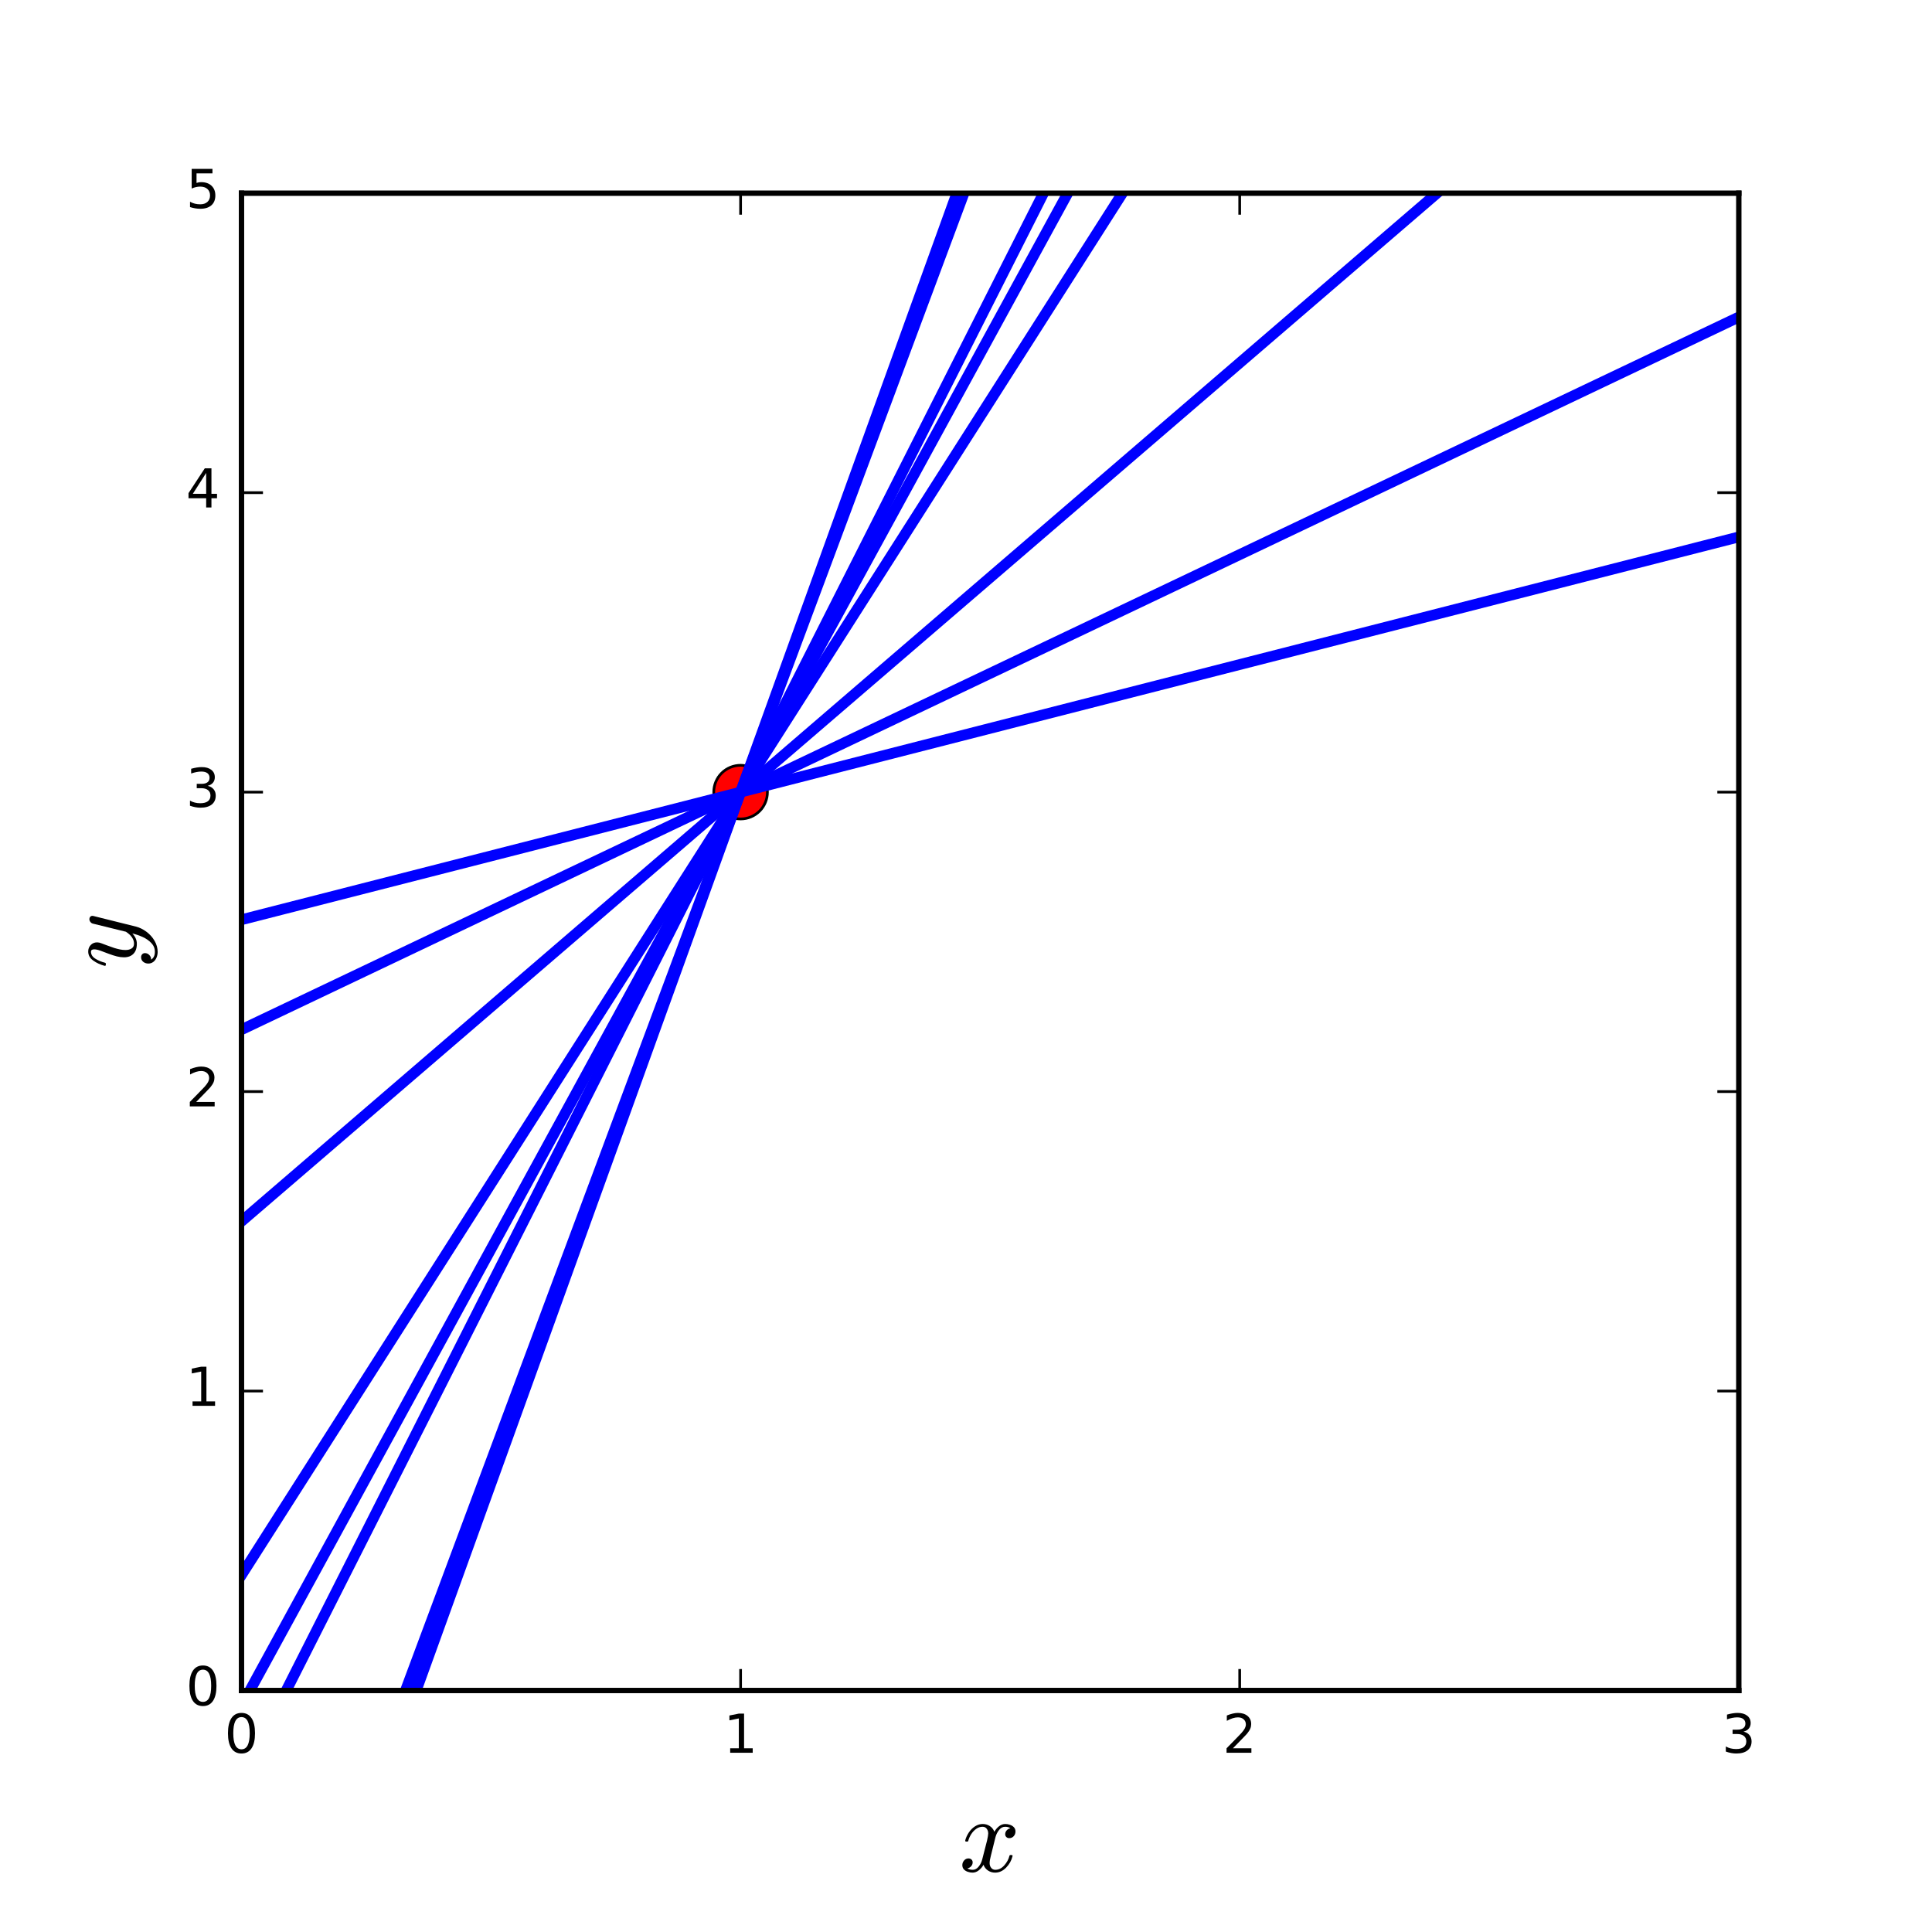
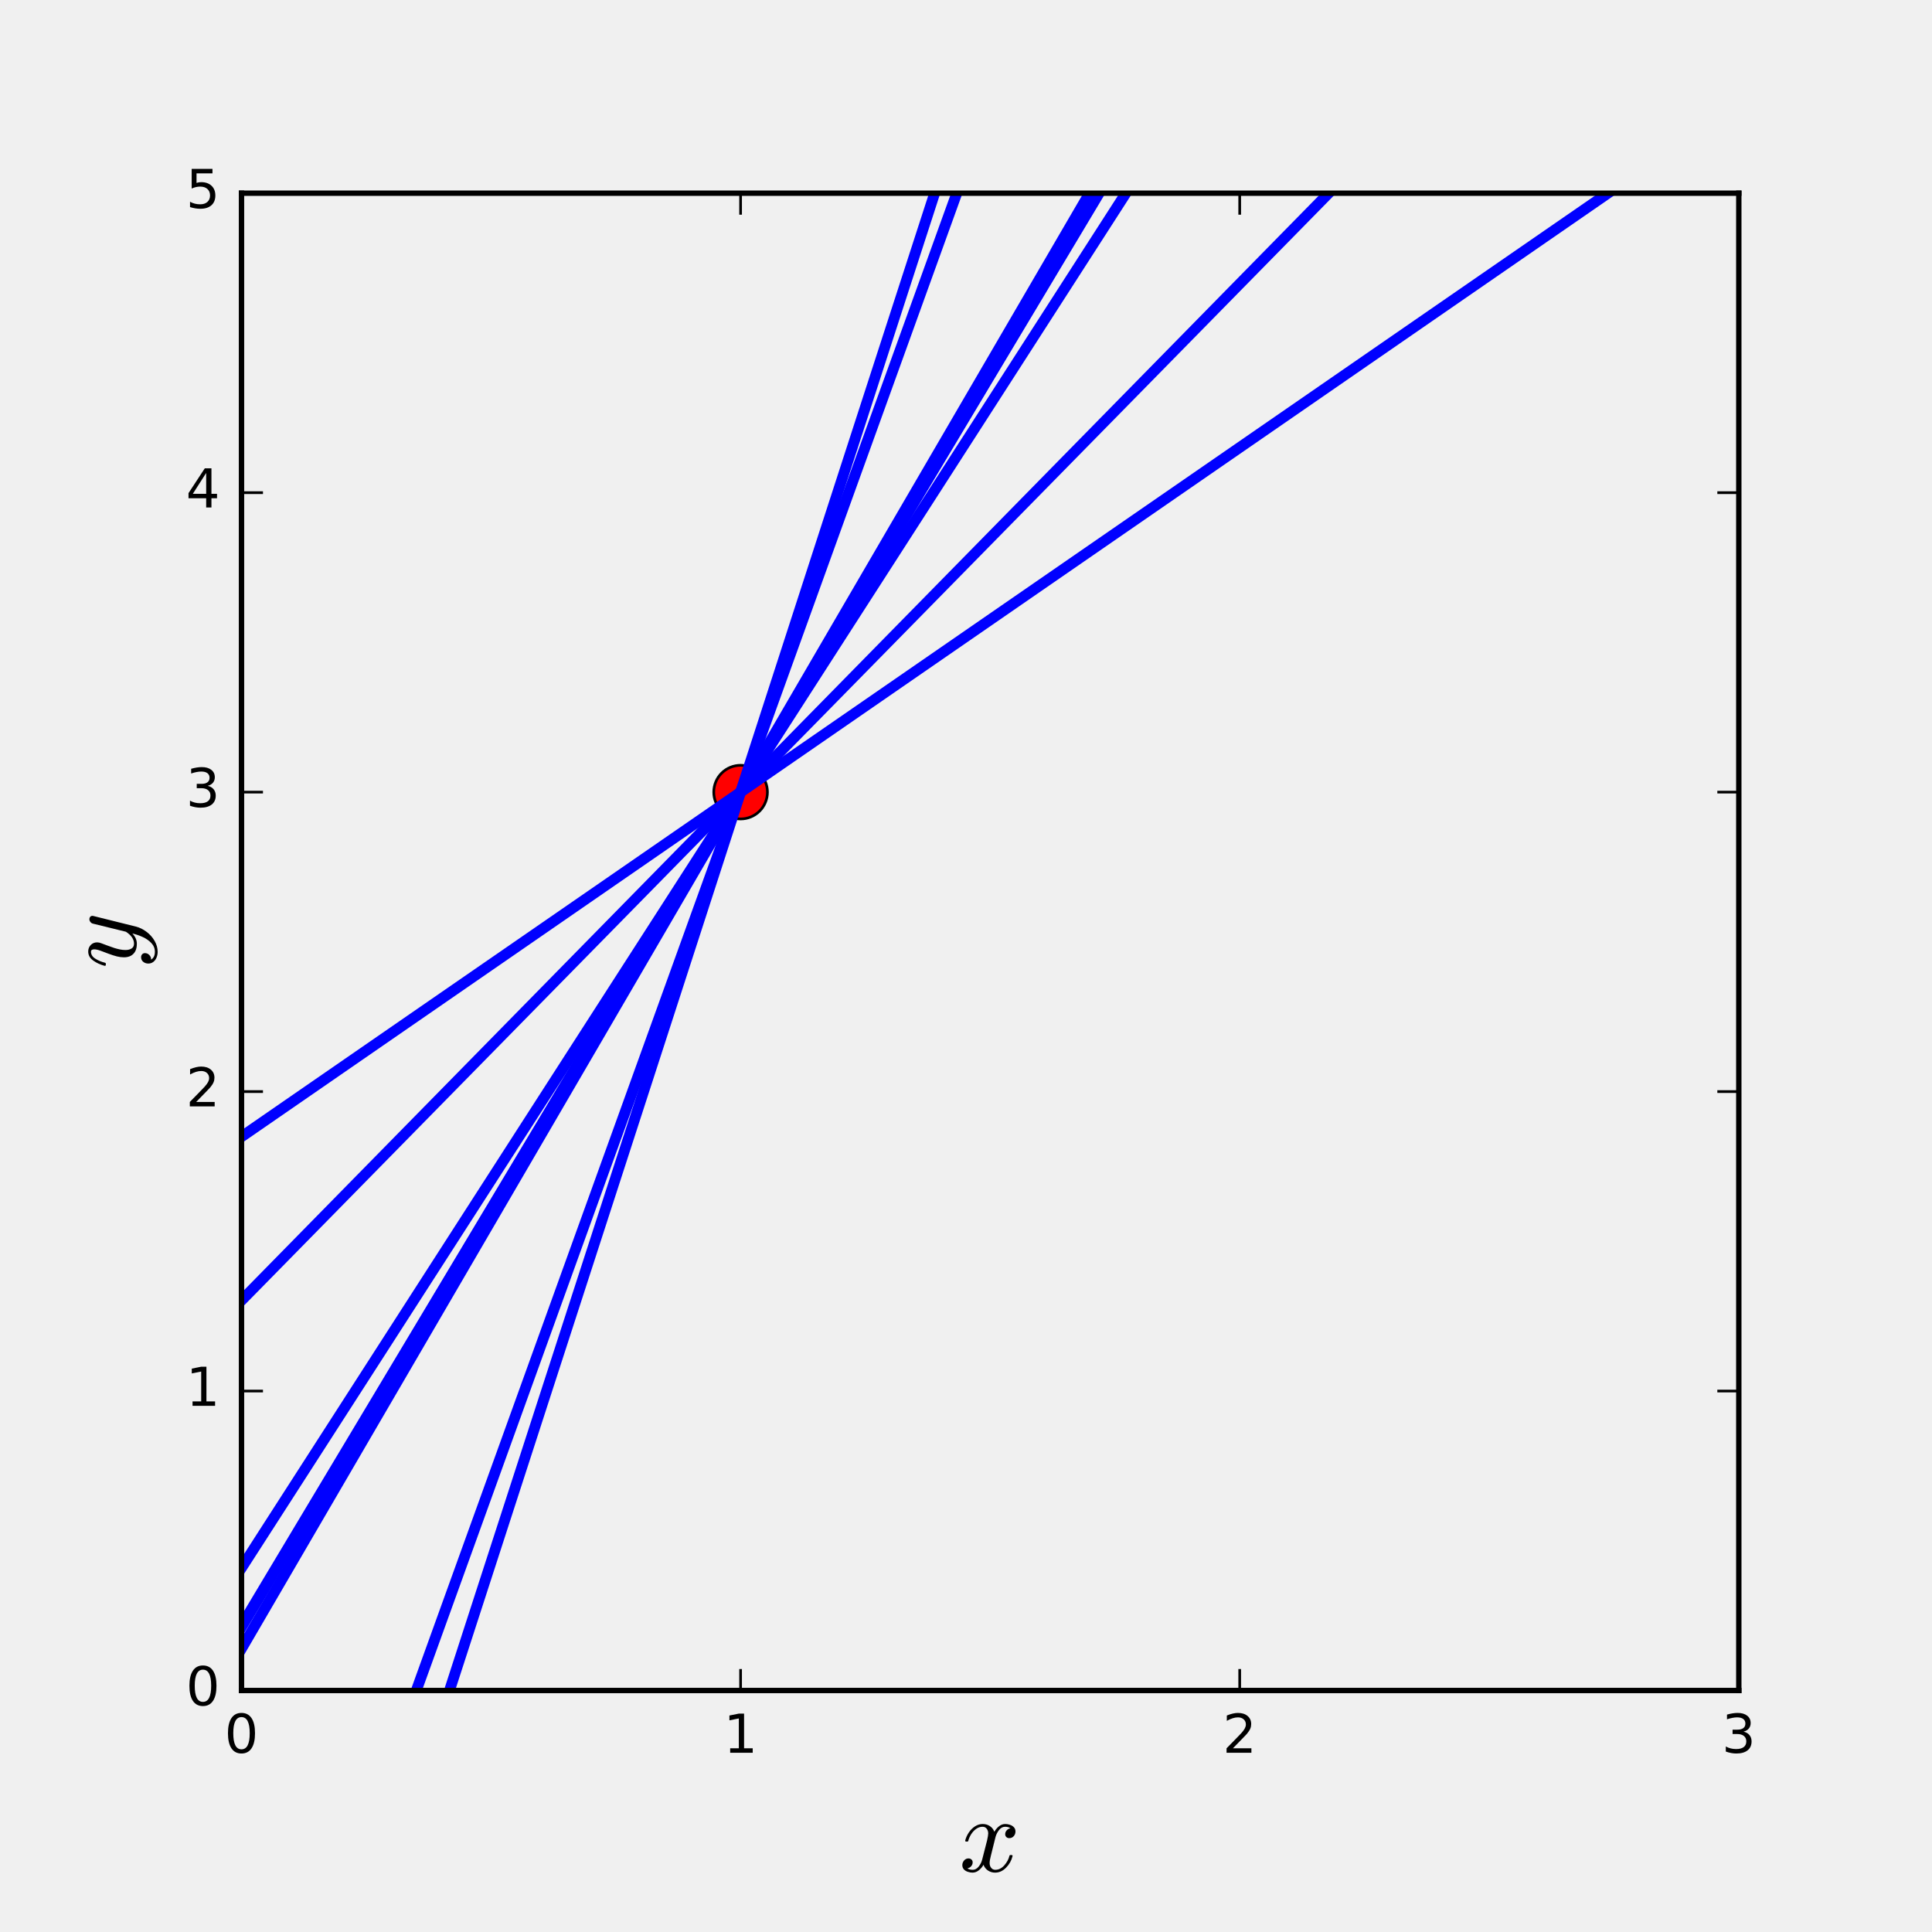
<svg xmlns="http://www.w3.org/2000/svg" xmlns:xlink="http://www.w3.org/1999/xlink" height="360pt" version="1.1" viewBox="0 0 360 360" width="360pt">
  <defs>
    <style type="text/css">
*{stroke-linecap:butt;stroke-linejoin:round;stroke-miterlimit:100000;}
  </style>
  </defs>
  <g id="figure_1">
    <g id="patch_1">
-       <path d="M 0 360  L 360 360  L 360 0  L 0 0  z " style="fill:#ffffff;" />
+       <path d="M 0 360  L 360 360  L 360 0  L 0 0  L 0 360  z " style="fill:none;" />
    </g>
    <g id="axes_1">
      <g id="patch_2">
-         <path d="M 45 315  L 324 315  L 324 36  L 45 36  z " style="fill:#ffffff;" />
+         <path d="M 45 315  L 324 315  L 324 36  L 45 36  L 45 315  z " style="fill:none;" />
      </g>
      <g id="line2d_1">
        <defs>
-           <path d="M 0 5  C 1.326 5 2.598 4.473 3.536 3.536  C 4.473 2.598 5 1.326 5 0  C 5 -1.326 4.473 -2.598 3.536 -3.536  C 2.598 -4.473 1.326 -5 0 -5  C -1.326 -5 -2.598 -4.473 -3.536 -3.536  C -4.473 -2.598 -5 -1.326 -5 0  C -5 1.326 -4.473 2.598 -3.536 3.536  C -2.598 4.473 -1.326 5 0 5  z " id="m6c364ccab4" style="stroke:#000000;stroke-width:0.5;" />
+           <path d="M 0 5  C 1.326 5 2.598 4.473 3.536 3.536  C 4.473 2.598 5 1.326 5 0  C 5 -1.326 4.473 -2.598 3.536 -3.536  C 2.598 -4.473 1.326 -5 0 -5  C -1.326 -5 -2.598 -4.473 -3.536 -3.536  C -4.473 -2.598 -5 -1.326 -5 0  C -5 1.326 -4.473 2.598 -3.536 3.536  C -2.598 4.473 -1.326 5 0 5  z " id="m69c49e0733" style="stroke:#000000;stroke-width:0.5;" />
        </defs>
-         <g clip-path="url(#pb0cd413ce6)">
-           <use style="fill:#ff0000;stroke:#000000;stroke-width:0.5;" x="138.0" xlink:href="#m6c364ccab4" y="147.6" />
+         <g clip-path="url(#p4f046f8ebc)">
+           <use style="fill:#ff0000;stroke:#000000;stroke-width:0.5;" x="138.0" xlink:href="#m69c49e0733" y="147.6" />
        </g>
      </g>
      <g id="line2d_2">
-         <path clip-path="url(#pb0cd413ce6)" d="M 45 396.933  M 58.403 361  L 193.427 -1  " style="fill:none;stroke:#0000ff;stroke-linecap:square;stroke-width:2.0;" />
+         <path clip-path="url(#p4f046f8ebc)" d="M 45 434.601  M 68.85 361  L 186.152 -1  " style="fill:none;stroke:#0000ff;stroke-linecap:square;stroke-width:2.0;" />
      </g>
      <g id="line2d_3">
-         <path clip-path="url(#pb0cd413ce6)" d="M 45 171.375  L 324 100.05  " style="fill:none;stroke:#0000ff;stroke-linecap:square;stroke-width:2.0;" />
+         <path clip-path="url(#p4f046f8ebc)" d="M 45 405.23  M 60.966 361  L 191.642 -1  " style="fill:none;stroke:#0000ff;stroke-linecap:square;stroke-width:2.0;" />
      </g>
      <g id="line2d_4">
-         <path clip-path="url(#pb0cd413ce6)" d="M 45 191.86  L 324 59.081  " style="fill:none;stroke:#0000ff;stroke-linecap:square;stroke-width:2.0;" />
+         <path clip-path="url(#p4f046f8ebc)" d="M 45 211.817  L 324 19.165  " style="fill:none;stroke:#0000ff;stroke-linecap:square;stroke-width:2.0;" />
      </g>
      <g id="line2d_5">
-         <path clip-path="url(#pb0cd413ce6)" d="M 45 405.157  M 60.944 361  L 191.657 -1  " style="fill:none;stroke:#0000ff;stroke-linecap:square;stroke-width:2.0;" />
+         <path clip-path="url(#p4f046f8ebc)" d="M 45 303.186  L 226.824 -1  " style="fill:none;stroke:#0000ff;stroke-linecap:square;stroke-width:2.0;" />
      </g>
      <g id="line2d_6">
-         <path clip-path="url(#pb0cd413ce6)" d="M 45 317.863  L 219.167 -1  " style="fill:none;stroke:#0000ff;stroke-linecap:square;stroke-width:2.0;" />
+         <path clip-path="url(#p4f046f8ebc)" d="M 45 302.934  L 226.968 -1  " style="fill:none;stroke:#0000ff;stroke-linecap:square;stroke-width:2.0;" />
      </g>
      <g id="line2d_7">
-         <path clip-path="url(#pb0cd413ce6)" d="M 45 227.583  L 310.783 -1  " style="fill:none;stroke:#0000ff;stroke-linecap:square;stroke-width:2.0;" />
+         <path clip-path="url(#p4f046f8ebc)" d="M 45 242.315  L 283.909 -1  " style="fill:none;stroke:#0000ff;stroke-linecap:square;stroke-width:2.0;" />
      </g>
      <g id="line2d_8">
-         <path clip-path="url(#pb0cd413ce6)" d="M 45 293.48  L 232.734 -1  " style="fill:none;stroke:#0000ff;stroke-linecap:square;stroke-width:2.0;" />
+         <path clip-path="url(#p4f046f8ebc)" d="M 45 292.158  L 233.6 -1  " style="fill:none;stroke:#0000ff;stroke-linecap:square;stroke-width:2.0;" />
      </g>
      <g id="line2d_9">
-         <path clip-path="url(#pb0cd413ce6)" d="M 45 331.488  L 213.153 -1  " style="fill:none;stroke:#0000ff;stroke-linecap:square;stroke-width:2.0;" />
+         <path clip-path="url(#p4f046f8ebc)" d="M 45 307.209  L 224.585 -1  " style="fill:none;stroke:#0000ff;stroke-linecap:square;stroke-width:2.0;" />
      </g>
      <g id="patch_3">
+         <path d="M 324 315  L 324 36  " style="fill:none;stroke:#000000;stroke-linecap:square;stroke-linejoin:miter;" />
+       </g>
+       <g id="patch_4">
        <path d="M 45 315  L 324 315  " style="fill:none;stroke:#000000;stroke-linecap:square;stroke-linejoin:miter;" />
-       </g>
-       <g id="patch_4">
-         <path d="M 45 36  L 324 36  " style="fill:none;stroke:#000000;stroke-linecap:square;stroke-linejoin:miter;" />
      </g>
      <g id="patch_5">
        <path d="M 45 315  L 45 36  " style="fill:none;stroke:#000000;stroke-linecap:square;stroke-linejoin:miter;" />
      </g>
      <g id="patch_6">
-         <path d="M 324 315  L 324 36  " style="fill:none;stroke:#000000;stroke-linecap:square;stroke-linejoin:miter;" />
+         <path d="M 45 36  L 324 36  " style="fill:none;stroke:#000000;stroke-linecap:square;stroke-linejoin:miter;" />
      </g>
      <g id="matplotlib.axis_1">
        <g id="xtick_1">
          <g id="line2d_10">
            <defs>
-               <path d="M 0 0  L 0 -4  " id="m07de67ae64" style="stroke:#000000;stroke-width:0.5;" />
-             </defs>
-             <g>
-               <use style="stroke:#000000;stroke-width:0.5;" x="45.0" xlink:href="#m07de67ae64" y="315.0" />
+               <path d="M 0 0  L 0 -4  " id="me26fc4866f" style="stroke:#000000;stroke-width:0.5;" />
+             </defs>
+             <g>
+               <use style="stroke:#000000;stroke-width:0.5;" x="45.0" xlink:href="#me26fc4866f" y="315.0" />
            </g>
          </g>
          <g id="line2d_11">
            <defs>
-               <path d="M 0 0  L 0 4  " id="m689c84ce65" style="stroke:#000000;stroke-width:0.5;" />
-             </defs>
-             <g>
-               <use style="stroke:#000000;stroke-width:0.5;" x="45.0" xlink:href="#m689c84ce65" y="36.0" />
+               <path d="M 0 0  L 0 4  " id="m432146c502" style="stroke:#000000;stroke-width:0.5;" />
+             </defs>
+             <g>
+               <use style="stroke:#000000;stroke-width:0.5;" x="45.0" xlink:href="#m432146c502" y="36.0" />
            </g>
          </g>
          <g id="text_1">
            <defs>
              <path d="M 31.781 66.406  Q 24.172 66.406 20.328 58.906  Q 16.5 51.422 16.5 36.375  Q 16.5 21.391 20.328 13.891  Q 24.172 6.391 31.781 6.391  Q 39.453 6.391 43.281 13.891  Q 47.125 21.391 47.125 36.375  Q 47.125 51.422 43.281 58.906  Q 39.453 66.406 31.781 66.406  M 31.781 74.219  Q 44.047 74.219 50.516 64.516  Q 56.984 54.828 56.984 36.375  Q 56.984 17.969 50.516 8.266  Q 44.047 -1.422 31.781 -1.422  Q 19.531 -1.422 13.062 8.266  Q 6.594 17.969 6.594 36.375  Q 6.594 54.828 13.062 64.516  Q 19.531 74.219 31.781 74.219  " id="BitstreamVeraSans-Roman-30" />
            </defs>
            <g transform="translate(41.81875 326.5984)scale(0.1 -0.1)">
              <use xlink:href="#BitstreamVeraSans-Roman-30" />
            </g>
          </g>
        </g>
        <g id="xtick_2">
          <g id="line2d_12">
            <g>
-               <use style="stroke:#000000;stroke-width:0.5;" x="138.0" xlink:href="#m07de67ae64" y="315.0" />
+               <use style="stroke:#000000;stroke-width:0.5;" x="138.0" xlink:href="#me26fc4866f" y="315.0" />
            </g>
          </g>
          <g id="line2d_13">
            <g>
-               <use style="stroke:#000000;stroke-width:0.5;" x="138.0" xlink:href="#m689c84ce65" y="36.0" />
+               <use style="stroke:#000000;stroke-width:0.5;" x="138.0" xlink:href="#m432146c502" y="36.0" />
            </g>
          </g>
          <g id="text_2">
            <defs>
              <path d="M 12.406 8.297  L 28.516 8.297  L 28.516 63.922  L 10.984 60.406  L 10.984 69.391  L 28.422 72.906  L 38.281 72.906  L 38.281 8.297  L 54.391 8.297  L 54.391 0  L 12.406 0  z " id="BitstreamVeraSans-Roman-31" />
            </defs>
            <g transform="translate(134.8187 326.5984)scale(0.1 -0.1)">
              <use xlink:href="#BitstreamVeraSans-Roman-31" />
            </g>
          </g>
        </g>
        <g id="xtick_3">
          <g id="line2d_14">
            <g>
-               <use style="stroke:#000000;stroke-width:0.5;" x="231.0" xlink:href="#m07de67ae64" y="315.0" />
+               <use style="stroke:#000000;stroke-width:0.5;" x="231.0" xlink:href="#me26fc4866f" y="315.0" />
            </g>
          </g>
          <g id="line2d_15">
            <g>
-               <use style="stroke:#000000;stroke-width:0.5;" x="231.0" xlink:href="#m689c84ce65" y="36.0" />
+               <use style="stroke:#000000;stroke-width:0.5;" x="231.0" xlink:href="#m432146c502" y="36.0" />
            </g>
          </g>
          <g id="text_3">
            <defs>
              <path d="M 19.188 8.297  L 53.609 8.297  L 53.609 0  L 7.328 0  L 7.328 8.297  Q 12.938 14.109 22.625 23.891  Q 32.328 33.688 34.812 36.531  Q 39.547 41.844 41.422 45.531  Q 43.312 49.219 43.312 52.781  Q 43.312 58.594 39.234 62.25  Q 35.156 65.922 28.609 65.922  Q 23.969 65.922 18.812 64.312  Q 13.672 62.703 7.812 59.422  L 7.812 69.391  Q 13.766 71.781 18.938 73  Q 24.125 74.219 28.422 74.219  Q 39.75 74.219 46.484 68.547  Q 53.219 62.891 53.219 53.422  Q 53.219 48.922 51.531 44.891  Q 49.859 40.875 45.406 35.406  Q 44.188 33.984 37.641 27.219  Q 31.109 20.453 19.188 8.297  " id="BitstreamVeraSans-Roman-32" />
            </defs>
            <g transform="translate(227.8187 326.5984)scale(0.1 -0.1)">
              <use xlink:href="#BitstreamVeraSans-Roman-32" />
            </g>
          </g>
        </g>
        <g id="xtick_4">
          <g id="line2d_16">
            <g>
-               <use style="stroke:#000000;stroke-width:0.5;" x="324.0" xlink:href="#m07de67ae64" y="315.0" />
+               <use style="stroke:#000000;stroke-width:0.5;" x="324.0" xlink:href="#me26fc4866f" y="315.0" />
            </g>
          </g>
          <g id="line2d_17">
            <g>
-               <use style="stroke:#000000;stroke-width:0.5;" x="324.0" xlink:href="#m689c84ce65" y="36.0" />
+               <use style="stroke:#000000;stroke-width:0.5;" x="324.0" xlink:href="#m432146c502" y="36.0" />
            </g>
          </g>
          <g id="text_4">
            <defs>
              <path d="M 40.578 39.312  Q 47.656 37.797 51.625 33  Q 55.609 28.219 55.609 21.188  Q 55.609 10.406 48.188 4.484  Q 40.766 -1.422 27.094 -1.422  Q 22.516 -1.422 17.656 -0.516  Q 12.797 0.391 7.625 2.203  L 7.625 11.719  Q 11.719 9.328 16.594 8.109  Q 21.484 6.891 26.812 6.891  Q 36.078 6.891 40.938 10.547  Q 45.797 14.203 45.797 21.188  Q 45.797 27.641 41.281 31.266  Q 36.766 34.906 28.719 34.906  L 20.219 34.906  L 20.219 43.016  L 29.109 43.016  Q 36.375 43.016 40.234 45.922  Q 44.094 48.828 44.094 54.297  Q 44.094 59.906 40.109 62.906  Q 36.141 65.922 28.719 65.922  Q 24.656 65.922 20.016 65.031  Q 15.375 64.156 9.812 62.312  L 9.812 71.094  Q 15.438 72.656 20.344 73.438  Q 25.25 74.219 29.594 74.219  Q 40.828 74.219 47.359 69.109  Q 53.906 64.016 53.906 55.328  Q 53.906 49.266 50.438 45.094  Q 46.969 40.922 40.578 39.312  " id="BitstreamVeraSans-Roman-33" />
            </defs>
            <g transform="translate(320.8188 326.5984)scale(0.1 -0.1)">
              <use xlink:href="#BitstreamVeraSans-Roman-33" />
            </g>
          </g>
        </g>
        <g id="text_5">
          <defs>
            <path d="M 7.812 2.875  Q 9.578 1.516 12.797 1.516  Q 15.922 1.516 18.312 4.516  Q 20.703 7.516 21.578 11.078  L 26.125 28.812  Q 27.203 33.641 27.203 35.406  Q 27.203 37.891 25.812 39.75  Q 24.422 41.609 21.922 41.609  Q 18.75 41.609 15.969 39.625  Q 13.188 37.641 11.281 34.594  Q 9.375 31.547 8.594 28.422  Q 8.406 27.781 7.812 27.781  L 6.594 27.781  Q 5.812 27.781 5.812 28.719  L 5.812 29  Q 6.781 32.719 9.125 36.25  Q 11.469 39.797 14.859 41.984  Q 18.266 44.188 22.125 44.188  Q 25.781 44.188 28.734 42.234  Q 31.688 40.281 32.906 36.922  Q 34.625 39.984 37.281 42.078  Q 39.938 44.188 43.109 44.188  Q 45.266 44.188 47.5 43.422  Q 49.75 42.672 51.172 41.109  Q 52.594 39.547 52.594 37.203  Q 52.594 34.672 50.953 32.828  Q 49.312 31 46.781 31  Q 45.172 31 44.094 32.031  Q 43.016 33.062 43.016 34.625  Q 43.016 36.719 44.453 38.297  Q 45.906 39.891 47.906 40.188  Q 46.094 41.609 42.922 41.609  Q 39.703 41.609 37.328 38.625  Q 34.969 35.641 33.984 31.984  L 29.594 14.312  Q 28.516 10.297 28.516 7.719  Q 28.516 5.172 29.953 3.344  Q 31.391 1.516 33.797 1.516  Q 38.484 1.516 42.156 5.641  Q 45.844 9.766 47.016 14.703  Q 47.219 15.281 47.797 15.281  L 49.031 15.281  Q 49.422 15.281 49.656 15.016  Q 49.906 14.75 49.906 14.406  Q 49.906 14.312 49.812 14.109  Q 48.391 8.156 43.844 3.516  Q 39.312 -1.125 33.594 -1.125  Q 29.938 -1.125 26.984 0.844  Q 24.031 2.828 22.797 6.203  Q 21.234 3.266 18.469 1.062  Q 15.719 -1.125 12.594 -1.125  Q 10.453 -1.125 8.172 -0.359  Q 5.906 0.391 4.484 1.953  Q 3.078 3.516 3.078 5.906  Q 3.078 8.25 4.703 10.172  Q 6.344 12.109 8.797 12.109  Q 10.453 12.109 11.578 11.109  Q 12.703 10.109 12.703 8.5  Q 12.703 6.391 11.297 4.828  Q 9.906 3.266 7.812 2.875  " id="Cmmi10-78" />
          </defs>
          <g transform="translate(178.7 348.875)scale(0.2 -0.2)">
            <use transform="translate(0.0 0.8125)" xlink:href="#Cmmi10-78" />
          </g>
        </g>
      </g>
      <g id="matplotlib.axis_2">
        <g id="ytick_1">
          <g id="line2d_18">
            <defs>
-               <path d="M 0 0  L 4 0  " id="m911c863825" style="stroke:#000000;stroke-width:0.5;" />
-             </defs>
-             <g>
-               <use style="stroke:#000000;stroke-width:0.5;" x="45.0" xlink:href="#m911c863825" y="315.0" />
+               <path d="M 0 0  L 4 0  " id="me9f7f4574b" style="stroke:#000000;stroke-width:0.5;" />
+             </defs>
+             <g>
+               <use style="stroke:#000000;stroke-width:0.5;" x="45.0" xlink:href="#me9f7f4574b" y="315.0" />
            </g>
          </g>
          <g id="line2d_19">
            <defs>
-               <path d="M 0 0  L -4 0  " id="m7048c0051b" style="stroke:#000000;stroke-width:0.5;" />
-             </defs>
-             <g>
-               <use style="stroke:#000000;stroke-width:0.5;" x="324.0" xlink:href="#m7048c0051b" y="315.0" />
+               <path d="M 0 0  L -4 0  " id="m6dfc4df589" style="stroke:#000000;stroke-width:0.5;" />
+             </defs>
+             <g>
+               <use style="stroke:#000000;stroke-width:0.5;" x="324.0" xlink:href="#m6dfc4df589" y="315.0" />
            </g>
          </g>
          <g id="text_6">
            <g transform="translate(34.6375 317.7594)scale(0.1 -0.1)">
              <use xlink:href="#BitstreamVeraSans-Roman-30" />
            </g>
          </g>
        </g>
        <g id="ytick_2">
          <g id="line2d_20">
            <g>
-               <use style="stroke:#000000;stroke-width:0.5;" x="45.0" xlink:href="#m911c863825" y="259.2" />
+               <use style="stroke:#000000;stroke-width:0.5;" x="45.0" xlink:href="#me9f7f4574b" y="259.2" />
            </g>
          </g>
          <g id="line2d_21">
            <g>
-               <use style="stroke:#000000;stroke-width:0.5;" x="324.0" xlink:href="#m7048c0051b" y="259.2" />
+               <use style="stroke:#000000;stroke-width:0.5;" x="324.0" xlink:href="#m6dfc4df589" y="259.2" />
            </g>
          </g>
          <g id="text_7">
            <g transform="translate(34.6375 261.9594)scale(0.1 -0.1)">
              <use xlink:href="#BitstreamVeraSans-Roman-31" />
            </g>
          </g>
        </g>
        <g id="ytick_3">
          <g id="line2d_22">
            <g>
-               <use style="stroke:#000000;stroke-width:0.5;" x="45.0" xlink:href="#m911c863825" y="203.4" />
+               <use style="stroke:#000000;stroke-width:0.5;" x="45.0" xlink:href="#me9f7f4574b" y="203.4" />
            </g>
          </g>
          <g id="line2d_23">
            <g>
-               <use style="stroke:#000000;stroke-width:0.5;" x="324.0" xlink:href="#m7048c0051b" y="203.4" />
+               <use style="stroke:#000000;stroke-width:0.5;" x="324.0" xlink:href="#m6dfc4df589" y="203.4" />
            </g>
          </g>
          <g id="text_8">
            <g transform="translate(34.6375 206.1594)scale(0.1 -0.1)">
              <use xlink:href="#BitstreamVeraSans-Roman-32" />
            </g>
          </g>
        </g>
        <g id="ytick_4">
          <g id="line2d_24">
            <g>
-               <use style="stroke:#000000;stroke-width:0.5;" x="45.0" xlink:href="#m911c863825" y="147.6" />
+               <use style="stroke:#000000;stroke-width:0.5;" x="45.0" xlink:href="#me9f7f4574b" y="147.6" />
            </g>
          </g>
          <g id="line2d_25">
            <g>
-               <use style="stroke:#000000;stroke-width:0.5;" x="324.0" xlink:href="#m7048c0051b" y="147.6" />
+               <use style="stroke:#000000;stroke-width:0.5;" x="324.0" xlink:href="#m6dfc4df589" y="147.6" />
            </g>
          </g>
          <g id="text_9">
            <g transform="translate(34.6375 150.3594)scale(0.1 -0.1)">
              <use xlink:href="#BitstreamVeraSans-Roman-33" />
            </g>
          </g>
        </g>
        <g id="ytick_5">
          <g id="line2d_26">
            <g>
-               <use style="stroke:#000000;stroke-width:0.5;" x="45.0" xlink:href="#m911c863825" y="91.8" />
+               <use style="stroke:#000000;stroke-width:0.5;" x="45.0" xlink:href="#me9f7f4574b" y="91.8" />
            </g>
          </g>
          <g id="line2d_27">
            <g>
-               <use style="stroke:#000000;stroke-width:0.5;" x="324.0" xlink:href="#m7048c0051b" y="91.8" />
+               <use style="stroke:#000000;stroke-width:0.5;" x="324.0" xlink:href="#m6dfc4df589" y="91.8" />
            </g>
          </g>
          <g id="text_10">
            <defs>
              <path d="M 37.797 64.312  L 12.891 25.391  L 37.797 25.391  z M 35.203 72.906  L 47.609 72.906  L 47.609 25.391  L 58.016 25.391  L 58.016 17.188  L 47.609 17.188  L 47.609 0  L 37.797 0  L 37.797 17.188  L 4.891 17.188  L 4.891 26.703  z " id="BitstreamVeraSans-Roman-34" />
            </defs>
            <g transform="translate(34.6375 94.55938)scale(0.1 -0.1)">
              <use xlink:href="#BitstreamVeraSans-Roman-34" />
            </g>
          </g>
        </g>
        <g id="ytick_6">
          <g id="line2d_28">
            <g>
-               <use style="stroke:#000000;stroke-width:0.5;" x="45.0" xlink:href="#m911c863825" y="36.0" />
+               <use style="stroke:#000000;stroke-width:0.5;" x="45.0" xlink:href="#me9f7f4574b" y="36.0" />
            </g>
          </g>
          <g id="line2d_29">
            <g>
-               <use style="stroke:#000000;stroke-width:0.5;" x="324.0" xlink:href="#m7048c0051b" y="36.0" />
+               <use style="stroke:#000000;stroke-width:0.5;" x="324.0" xlink:href="#m6dfc4df589" y="36.0" />
            </g>
          </g>
          <g id="text_11">
            <defs>
              <path d="M 10.797 72.906  L 49.516 72.906  L 49.516 64.594  L 19.828 64.594  L 19.828 46.734  Q 21.969 47.469 24.109 47.828  Q 26.266 48.188 28.422 48.188  Q 40.625 48.188 47.75 41.5  Q 54.891 34.812 54.891 23.391  Q 54.891 11.625 47.562 5.094  Q 40.234 -1.422 26.906 -1.422  Q 22.312 -1.422 17.547 -0.641  Q 12.797 0.141 7.719 1.703  L 7.719 11.625  Q 12.109 9.234 16.797 8.062  Q 21.484 6.891 26.703 6.891  Q 35.156 6.891 40.078 11.328  Q 45.016 15.766 45.016 23.391  Q 45.016 31 40.078 35.438  Q 35.156 39.891 26.703 39.891  Q 22.75 39.891 18.812 39.016  Q 14.891 38.141 10.797 36.281  z " id="BitstreamVeraSans-Roman-35" />
            </defs>
            <g transform="translate(34.6375 38.75937)scale(0.1 -0.1)">
              <use xlink:href="#BitstreamVeraSans-Roman-35" />
            </g>
          </g>
        </g>
        <g id="text_12">
          <defs>
            <path d="M 8.406 -14.312  Q 10.5 -17.922 15.719 -17.922  Q 20.453 -17.922 23.922 -14.594  Q 27.391 -11.281 29.516 -6.562  Q 31.641 -1.859 32.812 3.078  Q 28.375 -1.125 23.188 -1.125  Q 19.234 -1.125 16.453 0.234  Q 13.672 1.609 12.125 4.312  Q 10.594 7.031 10.594 10.891  Q 10.594 14.156 11.469 17.594  Q 12.359 21.047 13.938 25.266  Q 15.531 29.5 16.703 32.625  Q 18.016 36.281 18.016 38.625  Q 18.016 41.609 15.828 41.609  Q 11.859 41.609 9.297 37.531  Q 6.734 33.453 5.516 28.422  Q 5.328 27.781 4.688 27.781  L 3.516 27.781  Q 2.688 27.781 2.688 28.719  L 2.688 29  Q 4.297 34.969 7.609 39.578  Q 10.938 44.188 16.016 44.188  Q 19.578 44.188 22.047 41.844  Q 24.516 39.5 24.516 35.891  Q 24.516 34.031 23.688 31.984  Q 23.25 30.766 21.688 26.656  Q 20.125 22.562 19.281 19.875  Q 18.453 17.188 17.922 14.594  Q 17.391 12.016 17.391 9.422  Q 17.391 6.109 18.797 3.812  Q 20.219 1.516 23.297 1.516  Q 29.5 1.516 34.422 9.078  L 42 39.891  Q 42.328 41.219 43.547 42.156  Q 44.781 43.109 46.188 43.109  Q 47.406 43.109 48.312 42.328  Q 49.219 41.547 49.219 40.281  Q 49.219 39.703 49.125 39.5  L 39.203 -0.297  Q 37.891 -5.422 34.375 -10.109  Q 30.859 -14.797 25.906 -17.656  Q 20.953 -20.516 15.578 -20.516  Q 12.984 -20.516 10.438 -19.5  Q 7.906 -18.5 6.344 -16.5  Q 4.781 -14.5 4.781 -11.812  Q 4.781 -9.078 6.391 -7.078  Q 8.016 -5.078 10.688 -5.078  Q 12.312 -5.078 13.406 -6.078  Q 14.5 -7.078 14.5 -8.688  Q 14.5 -10.984 12.781 -12.688  Q 11.078 -14.406 8.797 -14.406  Q 8.688 -14.359 8.594 -14.328  Q 8.5 -14.312 8.406 -14.312  " id="Cmmi10-79" />
          </defs>
          <g transform="translate(25.4375 180.5)rotate(-90.0)scale(0.2 -0.2)">
            <use transform="translate(0.0 0.8125)" xlink:href="#Cmmi10-79" />
          </g>
        </g>
      </g>
    </g>
  </g>
  <defs>
-     <clipPath id="pb0cd413ce6">
+     <clipPath id="p4f046f8ebc">
      <rect height="279.0" width="279.0" x="45.0" y="36.0" />
    </clipPath>
  </defs>
</svg>
